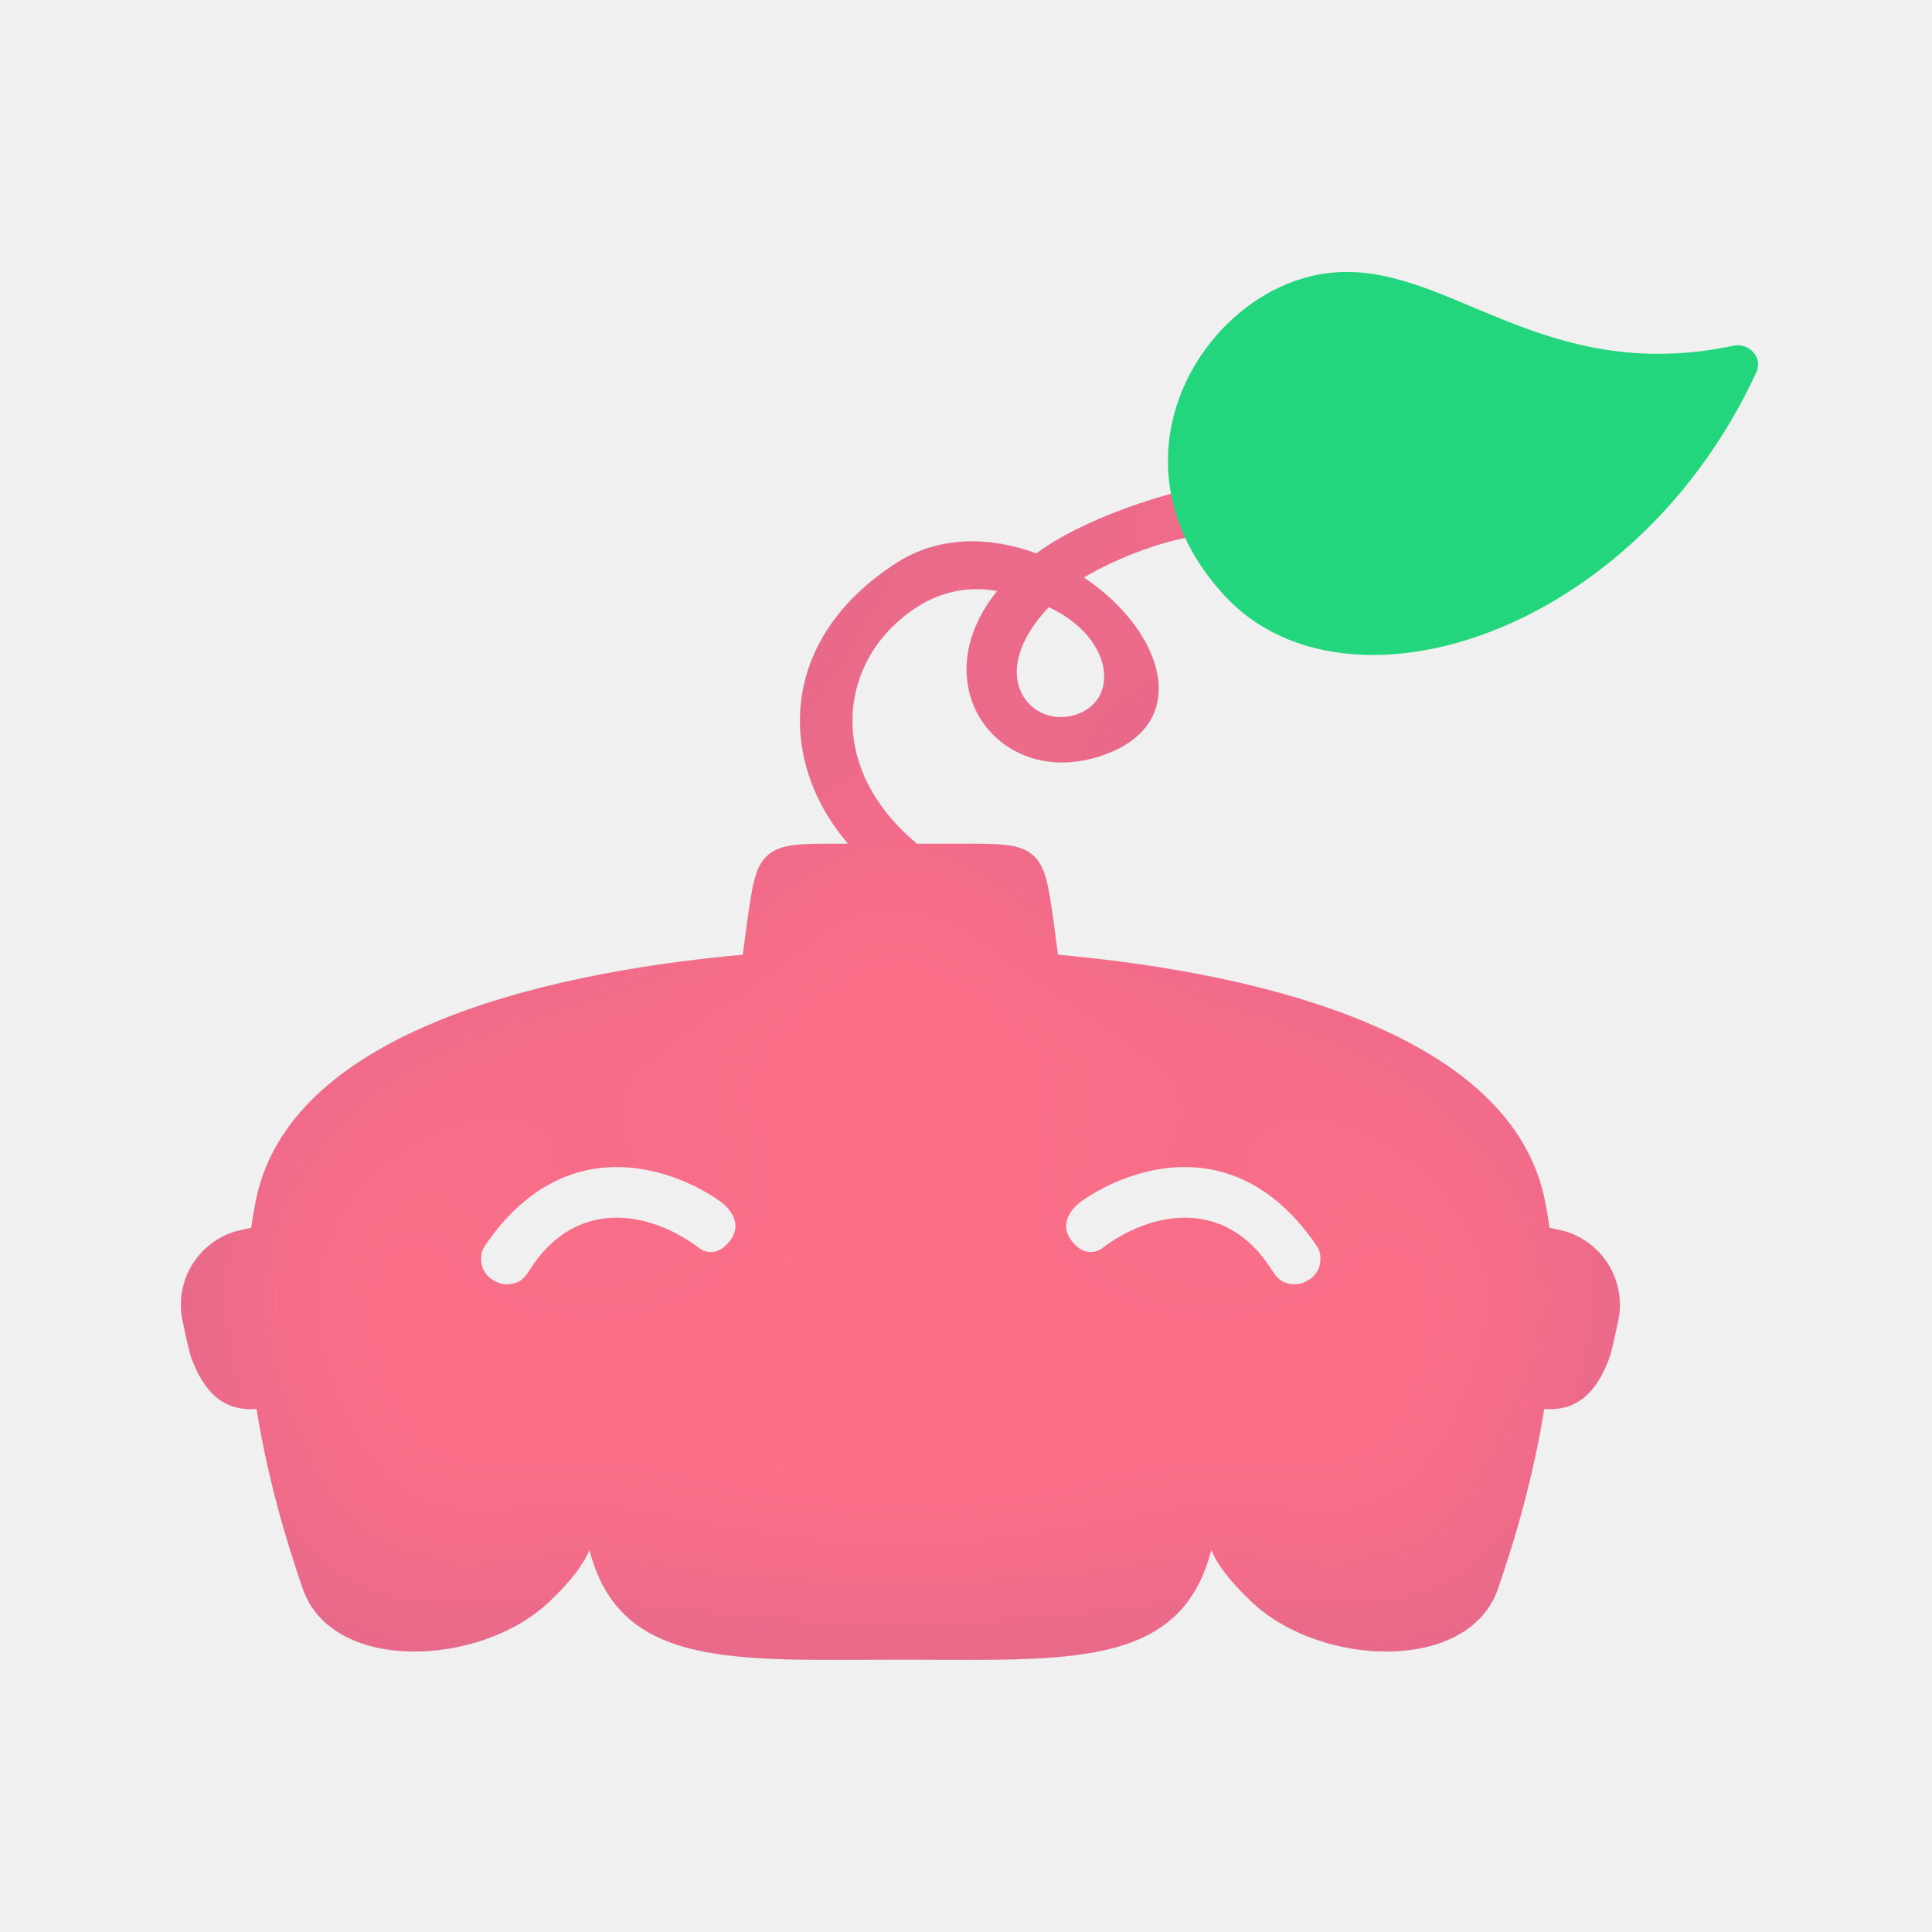
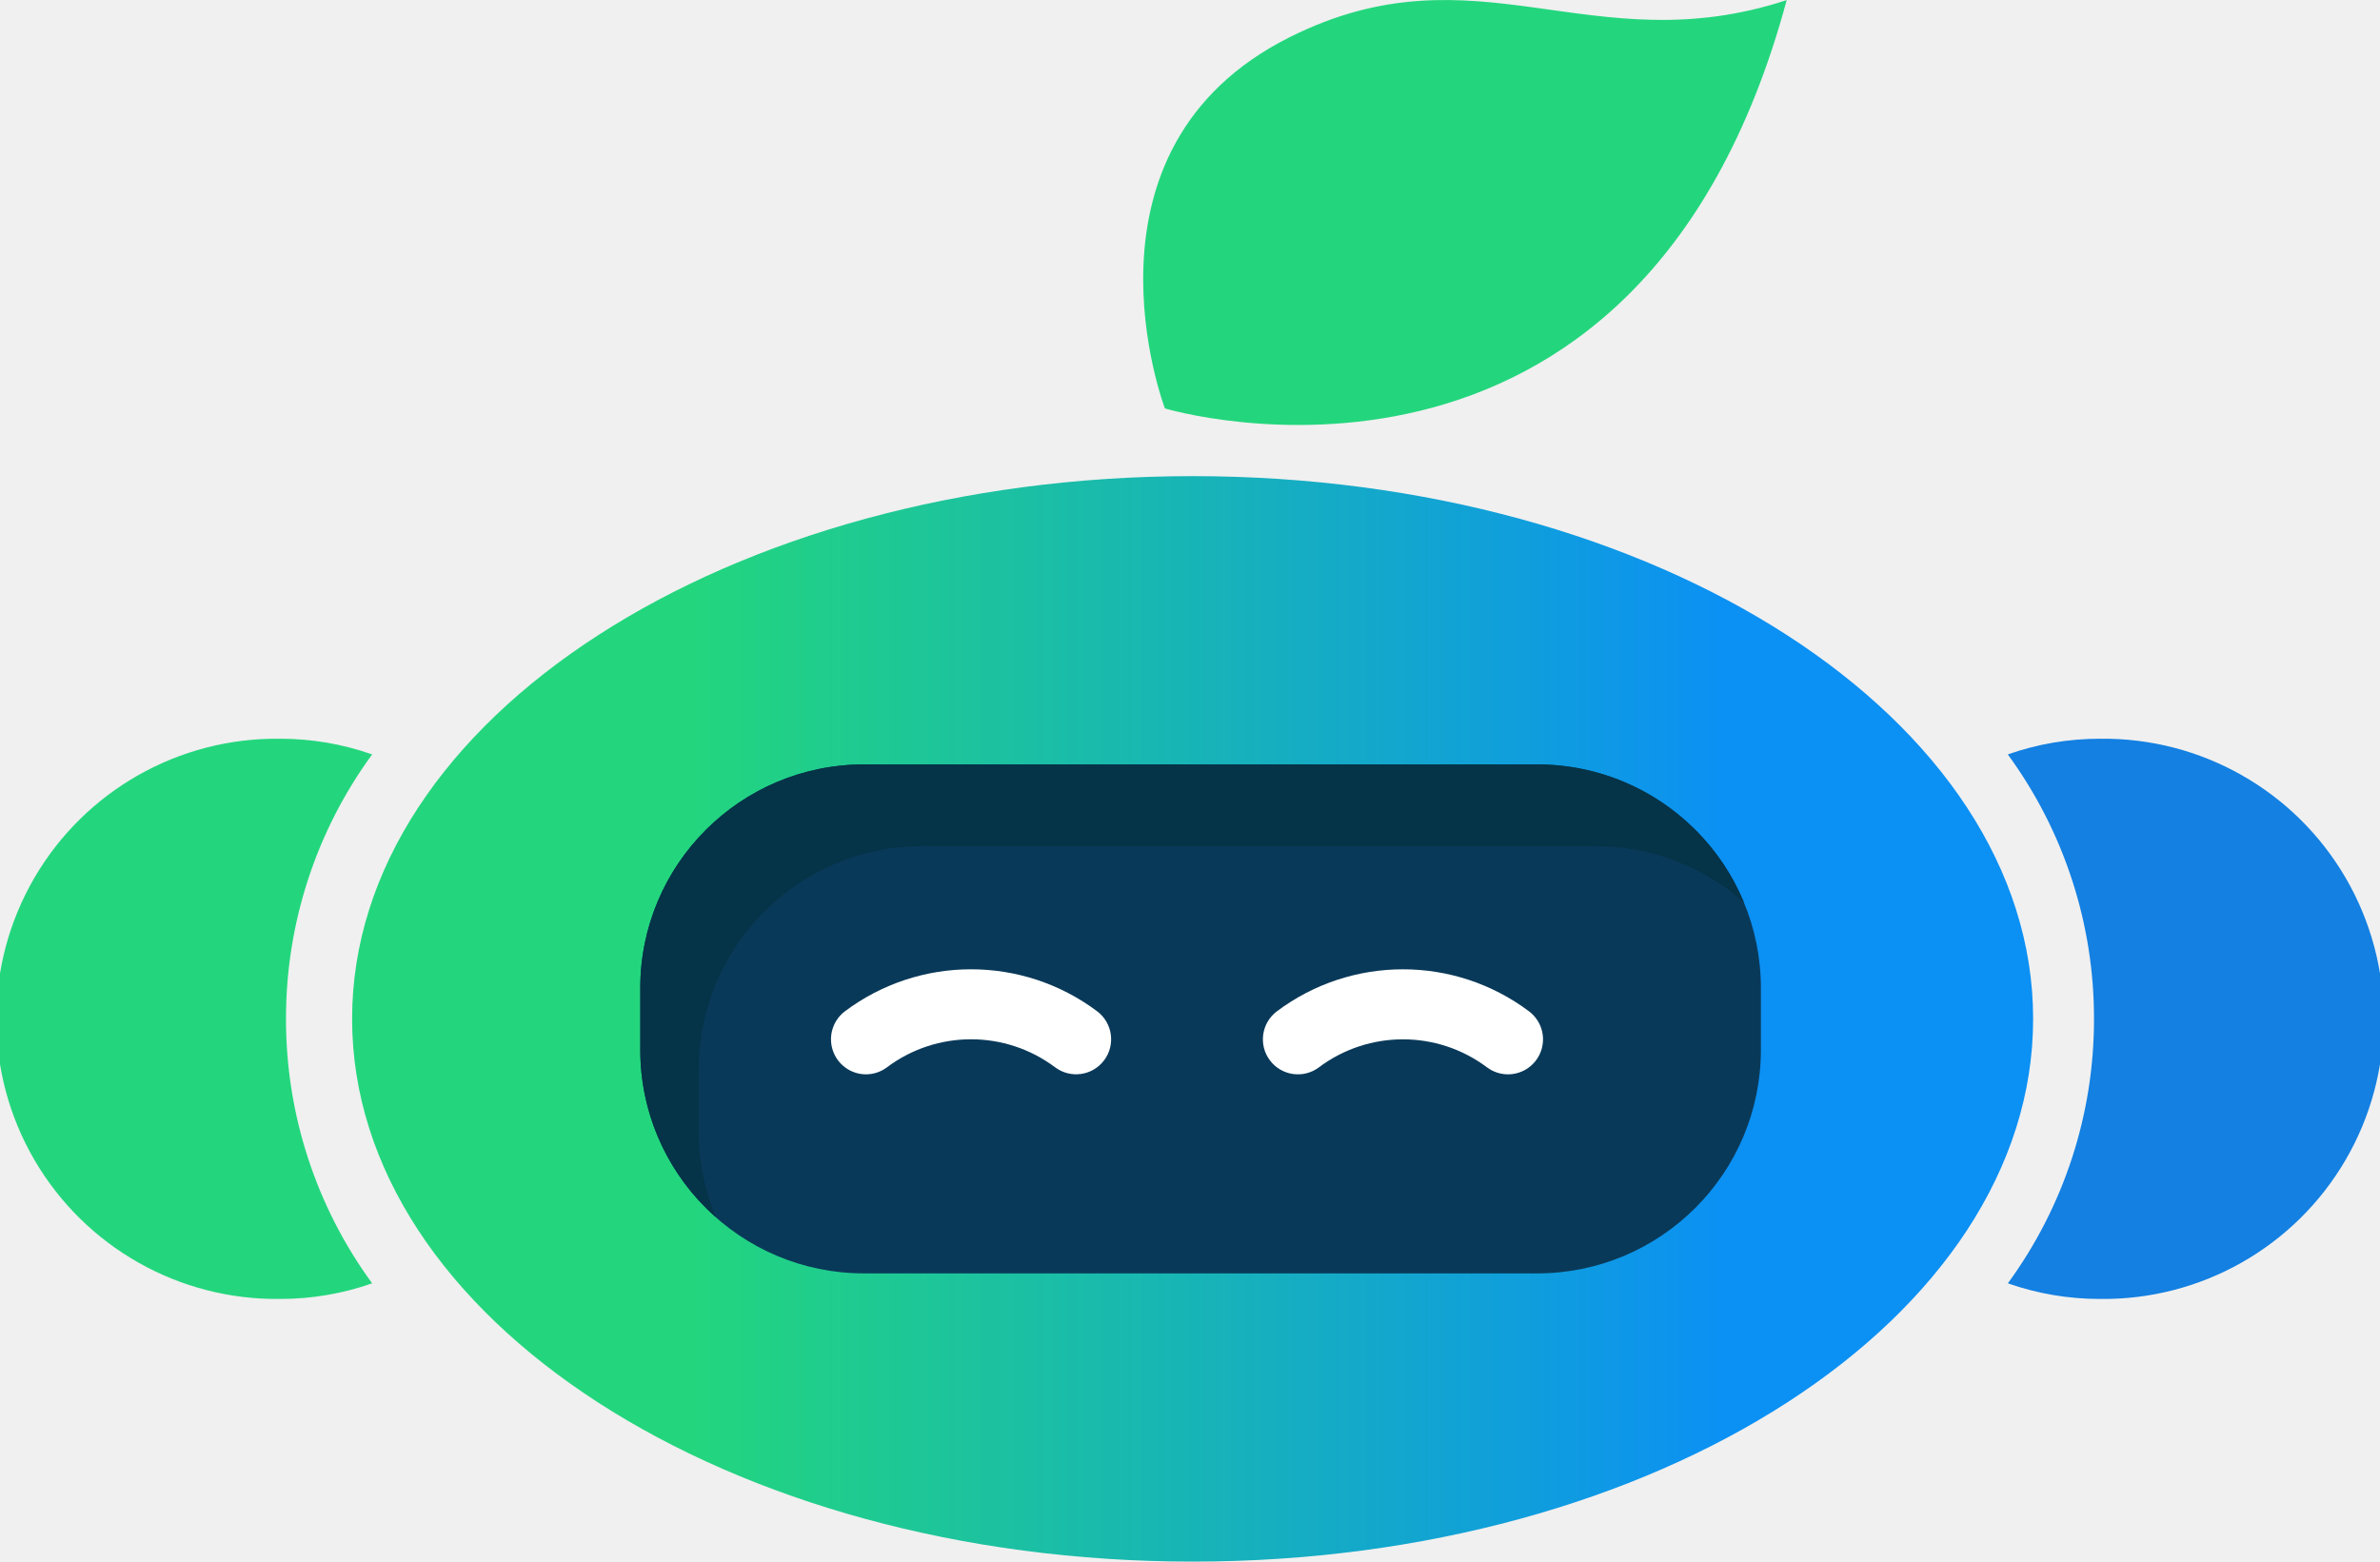
- <svg xmlns="http://www.w3.org/2000/svg" width="502" height="502" viewBox="0 0 502 502" fill="none">
-   <g filter="url(#filter0_i_656_14395)">
-     <path fill-rule="evenodd" clip-rule="evenodd" d="M199.557 222.175C202.943 219.233 207.914 219.233 217.857 219.233H220.364C202.217 198.18 201.71 166.286 233.023 146.233C244.181 139.088 257.424 139.432 269.294 143.81C277.269 137.749 291.509 131.666 305.749 127.902C305.889 127.865 306.029 127.834 306.169 127.81C301.299 100.48 322.683 74.847 346.5 72.233C358.833 70.879 370.156 75.639 382.7 80.911C400.228 88.278 420.14 96.648 448.524 90.744C452.595 89.898 456.195 93.847 454.446 97.62C423.689 163.987 350.588 187.21 319.878 154.074C315.48 149.329 312.196 144.414 309.882 139.456C301.5 140.576 288.568 145.751 281.615 150.074C302.339 163.759 310.864 188.946 285 196.733C259.136 204.52 239.499 177.733 259.136 153.54C251.185 152.204 241.992 153.353 232.5 162.233C217.993 175.805 216.188 199.889 236.925 218.086L238.249 219.233L250.042 219.233C259.985 219.233 264.956 219.233 268.342 222.175C271.728 225.118 272.421 230.04 273.808 239.886L274.899 248.072C330.617 253.101 392.595 269.61 401.329 311.554C401.843 314.018 402.265 316.508 402.605 319.015C403.073 319.118 403.488 319.209 403.861 319.29C406.018 319.762 406.739 319.919 407.84 320.327C416.238 323.435 421.547 331.746 420.835 340.673C420.726 342.045 420.376 343.632 419.676 346.807C418.976 349.982 418.626 351.57 418.148 352.861C415.04 361.259 410.17 366.788 401.243 366.076C397.77 387.726 391.654 405.646 389.396 412.261L389.235 412.733C381.735 434.733 343.235 433.233 325.235 416.233C319.156 410.491 316.104 406.072 314.729 402.737C306.778 433.756 277.327 431.233 234.163 431.233C191 431.233 161.131 433.798 153.17 402.737C151.795 406.072 148.743 410.491 142.664 416.233C124.664 433.233 86.164 434.733 78.664 412.733L78.503 412.261C76.245 405.646 70.129 387.726 66.656 366.076C57.729 366.788 52.858 361.259 49.751 352.861C49.273 351.57 48.923 349.982 48.223 346.807C47.523 343.633 47.173 342.045 47.064 340.673C46.352 331.746 51.661 323.435 60.059 320.327C61.16 319.919 61.881 319.762 64.038 319.29L64.05 319.288C64.419 319.207 64.831 319.117 65.294 319.015C65.634 316.508 66.056 314.018 66.569 311.554C75.304 269.61 137.282 253.101 193 248.072L194.091 239.886C195.478 230.04 196.171 225.118 199.557 222.175ZM272.5 157.733C289.5 165.733 291 182.009 279.5 185.733C268 189.457 255.5 175.733 272.5 157.733ZM186.822 311.921C173.943 303.066 146.618 293.849 126.261 323.295C125.717 324.082 125.24 324.951 125.094 325.898C124.831 327.603 124.932 330.51 127.943 332.505C130.418 334.145 132.743 333.83 134.333 333.213C135.84 332.63 136.828 331.267 137.694 329.903C149.765 310.881 169.186 314.804 181.751 324.358C181.88 324.456 182.007 324.552 182.147 324.633C183.03 325.143 186.632 326.787 189.943 322.005C193.449 316.94 187.954 312.723 187.062 312.088C187.042 312.073 187.022 312.059 187.003 312.046C186.943 312.004 186.884 311.964 186.822 311.921ZM341.84 323.295C321.483 293.849 294.157 303.066 281.279 311.921C281.258 311.935 281.238 311.949 281.219 311.962C281.158 312.004 281.1 312.044 281.038 312.088C280.147 312.723 274.651 316.94 278.158 322.005C281.468 326.787 285.07 325.143 285.954 324.633C286.094 324.552 286.221 324.456 286.349 324.358C298.915 314.804 318.336 310.881 330.407 329.903C331.273 331.267 332.261 332.63 333.768 333.213C335.358 333.83 337.682 334.145 340.158 332.505C343.168 330.51 343.27 327.603 343.007 325.898C342.861 324.951 342.384 324.082 341.84 323.295Z" fill="#FC6F88" />
-   </g>
-   <path d="M456.365 96.702C424.885 164.951 349.775 188.863 318.242 154.839C285.297 119.292 313.239 74.449 345.545 70.903C375.918 67.569 400.319 100.385 450.432 89.836C454.501 88.979 458.107 92.926 456.365 96.702Z" fill="#23D67D" />
+ <svg xmlns="http://www.w3.org/2000/svg" id="Layer_1" data-name="Layer 1" viewBox="0 0 485.99 318.92">
  <defs>
-     <filter id="filter0_i_656_14395" x="47" y="66" width="407.899" height="365.284" filterUnits="userSpaceOnUse" color-interpolation-filters="sRGB">
-       <feFlood flood-opacity="0" result="BackgroundImageFix" />
-       <feBlend mode="normal" in="SourceGraphic" in2="BackgroundImageFix" result="shape" />
-       <feColorMatrix in="SourceAlpha" type="matrix" values="0 0 0 0 0 0 0 0 0 0 0 0 0 0 0 0 0 0 127 0" result="hardAlpha" />
-       <feOffset dy="-6" />
-       <feGaussianBlur stdDeviation="25" />
-       <feComposite in2="hardAlpha" operator="arithmetic" k2="-1" k3="1" />
-       <feColorMatrix type="matrix" values="0 0 0 0 0.135 0 0 0 0 0.182 0 0 0 0 0.607 0 0 0 0.12 0" />
-       <feBlend mode="normal" in2="shape" result="effect1_innerShadow_656_14395" />
-     </filter>
+     <style>.cls-1{fill:url(#linear-gradient);}.cls-2{fill:#1380e2;}.cls-3{fill:#23d67d;}.cls-4{fill:#093959;}.cls-5{fill:#053347;}.cls-6{fill:#fff;}</style>
+     <linearGradient id="linear-gradient" x1="71.91" y1="208.08" x2="415.16" y2="208.08" gradientUnits="userSpaceOnUse">
+       <stop offset="0.2" stop-color="#23d67d" />
+       <stop offset="0.82" stop-color="#0b90f4" />
+     </linearGradient>
  </defs>
+   <ellipse class="cls-1" cx="243.53" cy="208.08" rx="171.63" ry="110.84" />
+   <path class="cls-2" d="M440.6,307.47a91.27,91.27,0,0,1-17.59,54,56.49,56.49,0,0,0,18.78,3.19,57.21,57.21,0,1,0,0-114.41A56.49,56.49,0,0,0,423,253.45,91.3,91.3,0,0,1,440.6,307.47Z" transform="translate(-13.01 -99.38)" />
+   <path class="cls-3" d="M250.88,182.79s-20.17-53,25.53-75.84c38.14-19.07,61.49,5.56,101.44-7.55C347.49,211.89,250.88,182.79,250.88,182.79Z" transform="translate(-13.01 -99.38)" />
+   <path class="cls-3" d="M71.41,307.47a91.27,91.27,0,0,0,17.59,54,56.44,56.44,0,0,1-18.78,3.19,57.21,57.21,0,1,1,0-114.41A56.44,56.44,0,0,1,89,253.45,91.3,91.3,0,0,0,71.41,307.47Z" transform="translate(-13.01 -99.38)" />
+   <rect class="cls-4" x="130.74" y="156.11" width="228.83" height="103.95" rx="45.68" />
+   <path class="cls-5" d="M369.12,283.68a45.5,45.5,0,0,0-30.3-11.49H201.35a45.67,45.67,0,0,0-45.67,45.67v12.58a45.49,45.49,0,0,0,3.48,17.5,45.5,45.5,0,0,1-15.4-34.18V301.17a45.68,45.68,0,0,1,45.67-45.67H326.9A45.68,45.68,0,0,1,369.12,283.68Z" transform="translate(-13.01 -99.38)" />
+   <path class="cls-6" d="M189.84,318.79a7.16,7.16,0,0,1-4.29-12.88,42.94,42.94,0,0,1,51.49,0,7.15,7.15,0,0,1-8.58,11.44,28.62,28.62,0,0,0-34.33,0A7.16,7.16,0,0,1,189.84,318.79Z" transform="translate(-13.01 -99.38)" />
+   <path class="cls-6" d="M320.94,318.79a7.16,7.16,0,0,1-4.29-1.43,28.6,28.6,0,0,0-34.32,0,7.15,7.15,0,1,1-8.58-11.44,42.9,42.9,0,0,1,51.48,0,7.15,7.15,0,0,1-4.29,12.87Z" transform="translate(-13.01 -99.38)" />
</svg>
